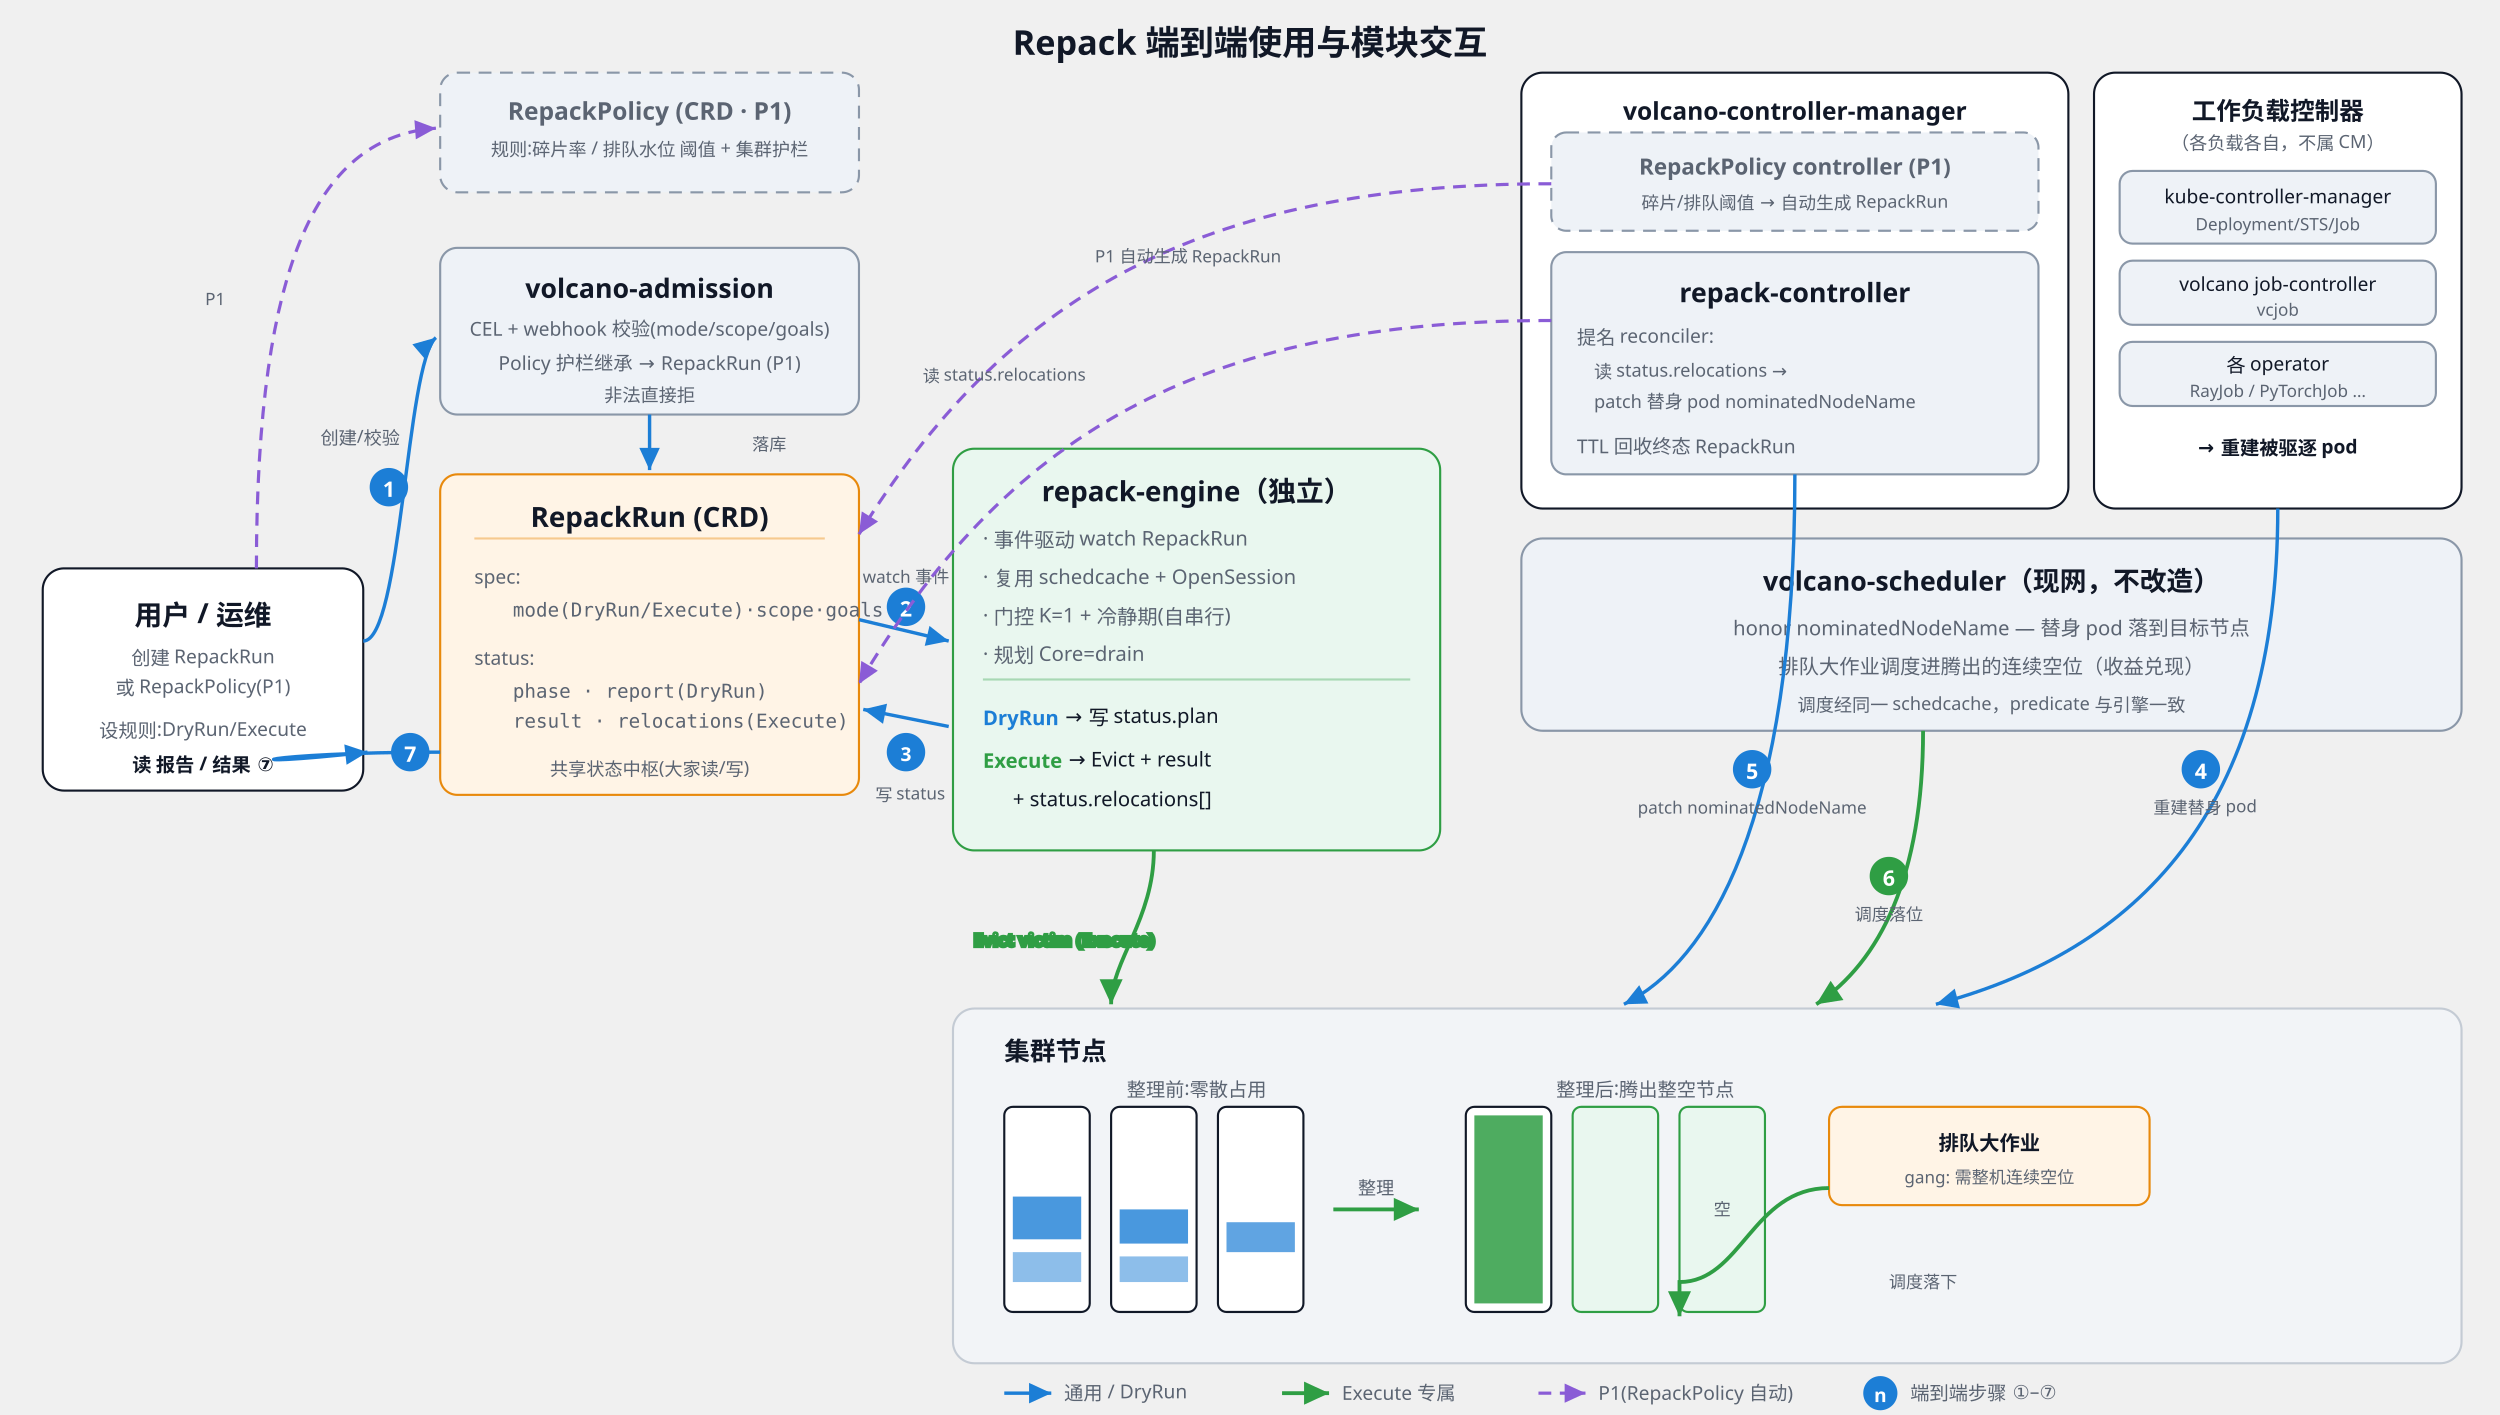
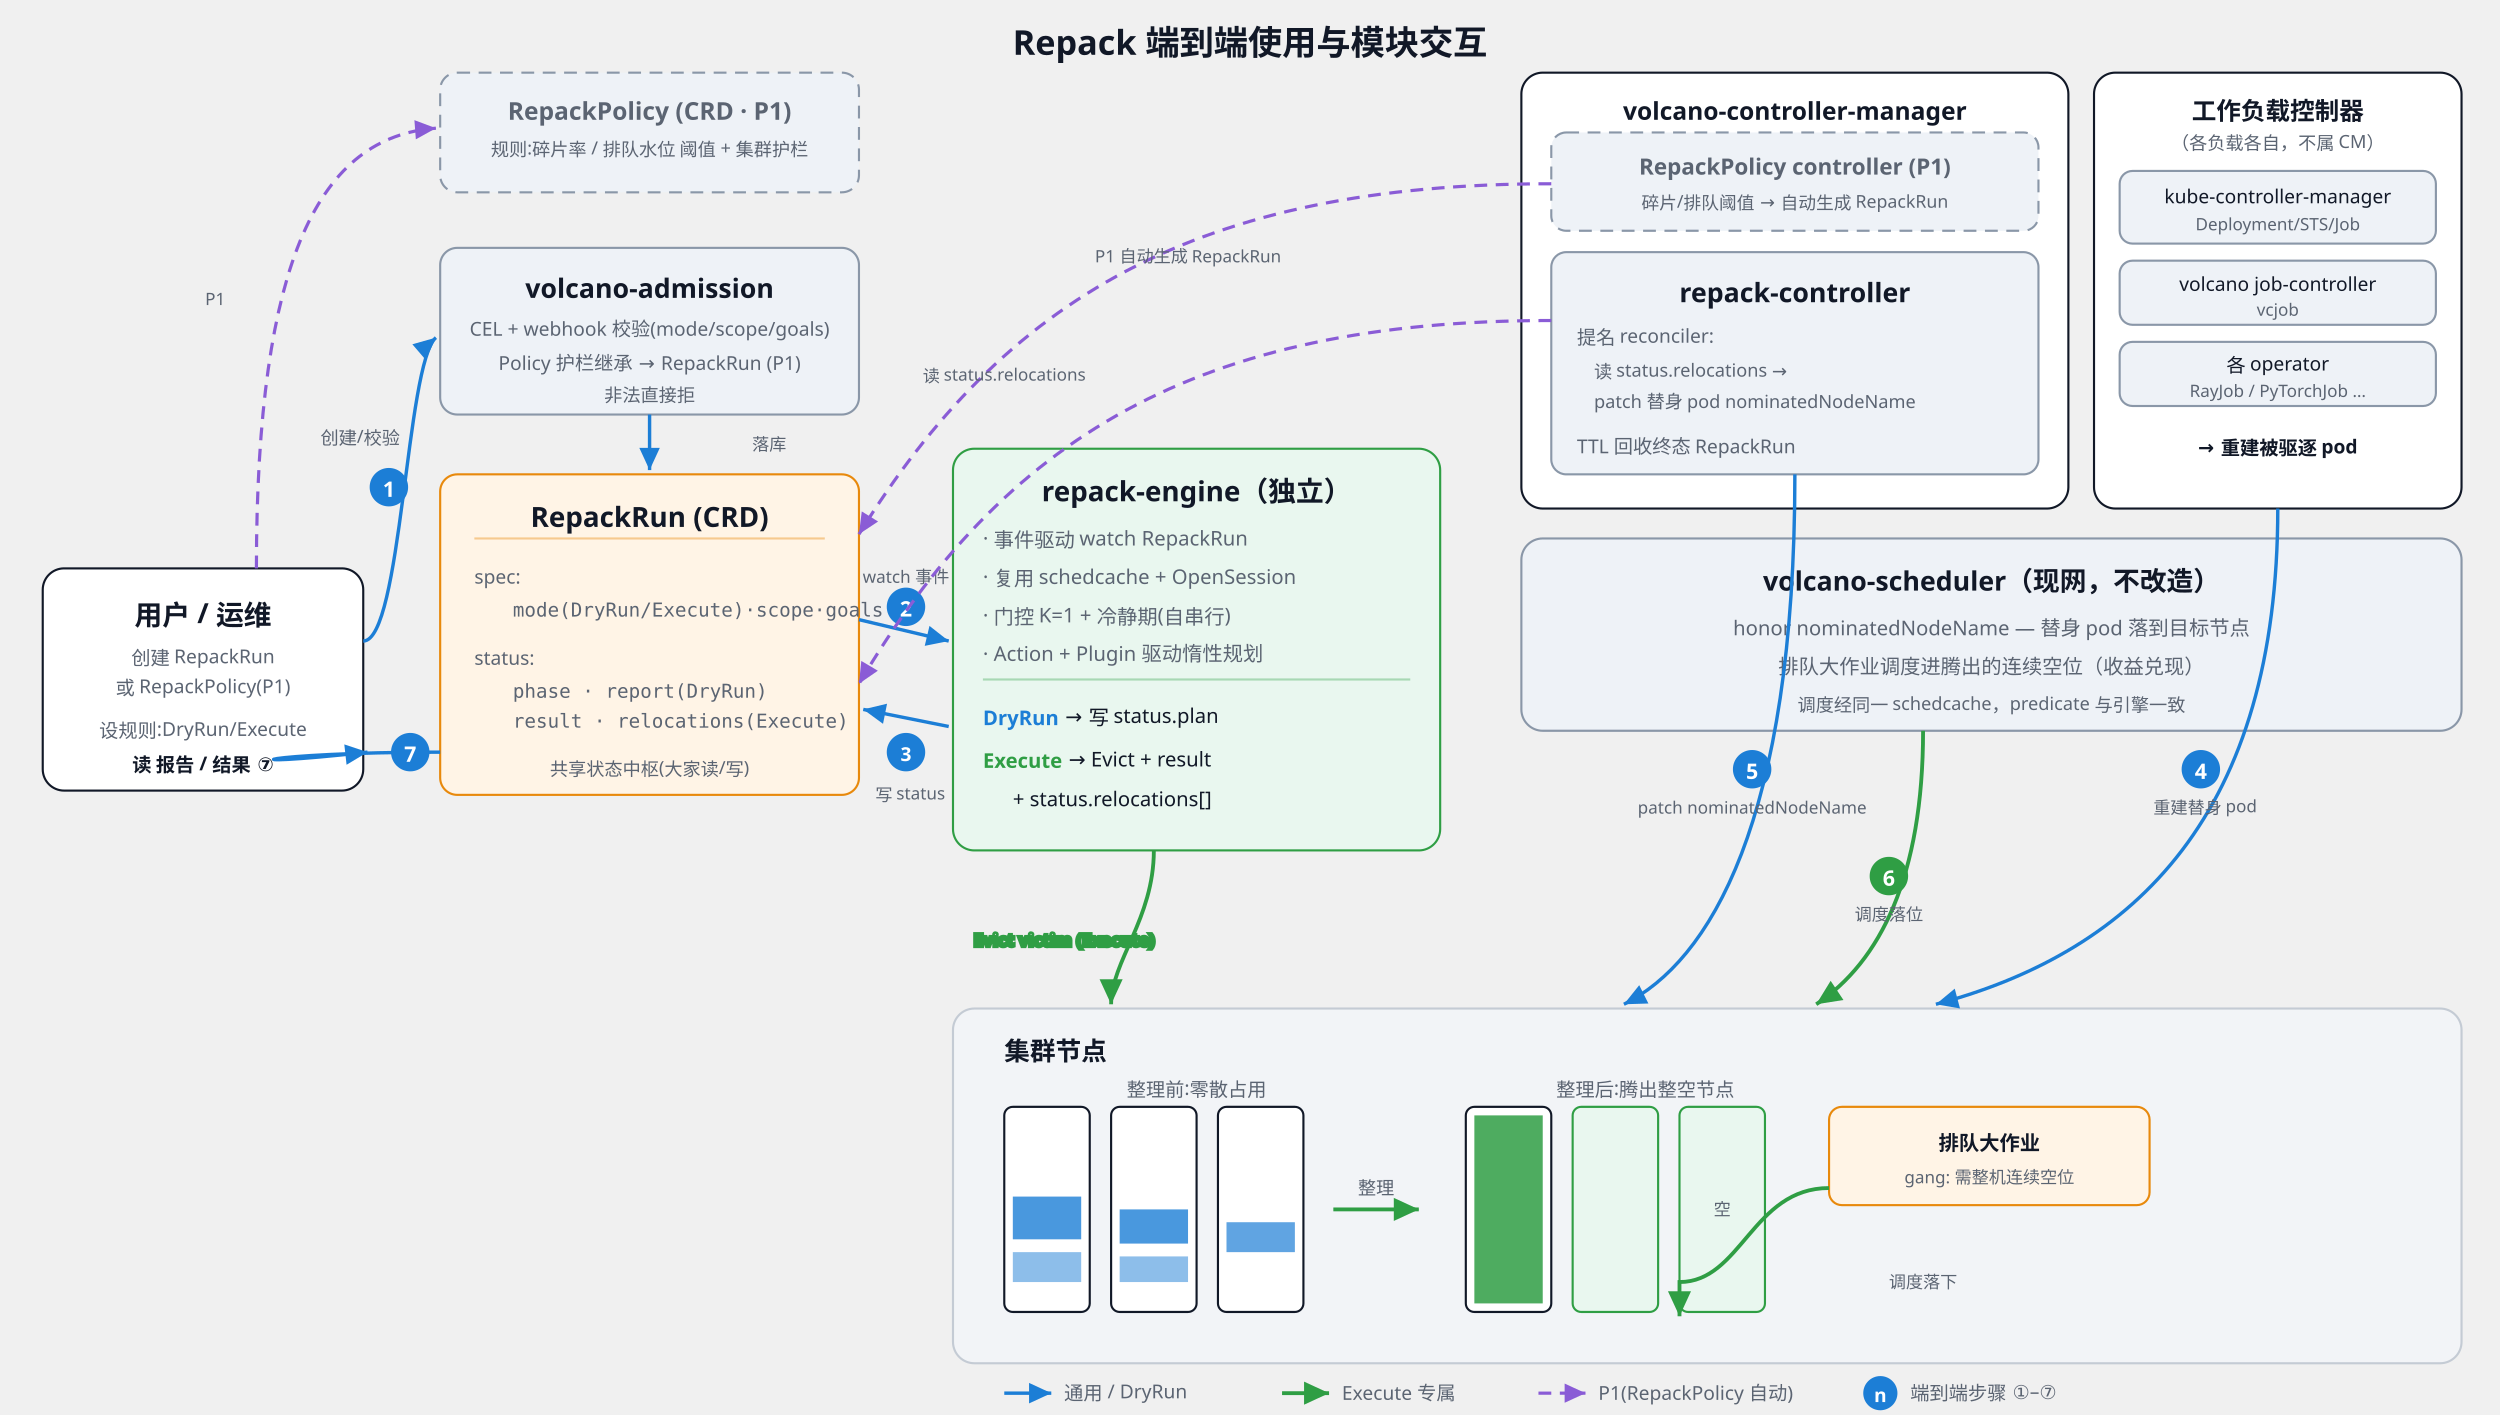
<svg xmlns="http://www.w3.org/2000/svg" viewBox="0 0 1170 662" font-family="ui-sans-serif, system-ui, sans-serif" role="img">
  <style>
    .t{fill:#111827;} .s{fill:#5b6472;}
    .m{font-family:ui-monospace,Menlo,monospace;}
    .mod{fill:#eef2f7;stroke:#8a97a8;}
    .hub{fill:#fff4e6;stroke:#e8890c;}
    .eng{fill:#e9f7ef;stroke:#2f9e44;}
    .usr{fill:#ffffff;stroke:#111827;}
    .clu{fill:#f2f4f7;stroke:#c4cbd4;}
    .dash{stroke-dasharray:6 4;}
    .a{stroke:#1c7ed6;fill:none;stroke-width:1.6;}
    .ag{stroke:#2f9e44;fill:none;stroke-width:1.8;}
    .ap{stroke:#8a5cd6;fill:none;stroke-width:1.5;stroke-dasharray:6 4;}
    text{dominant-baseline:middle;}
  </style>
  <defs>
    <marker id="b" markerWidth="9" markerHeight="9" refX="6.5" refY="3" orient="auto">
      <path d="M0,0 L6.5,3 L0,6 Z" fill="#1c7ed6" />
    </marker>
    <marker id="g" markerWidth="9" markerHeight="9" refX="6.5" refY="3" orient="auto">
      <path d="M0,0 L6.5,3 L0,6 Z" fill="#2f9e44" />
    </marker>
    <marker id="p" markerWidth="9" markerHeight="9" refX="6.5" refY="3" orient="auto">
      <path d="M0,0 L6.5,3 L0,6 Z" fill="#8a5cd6" />
    </marker>
  </defs>
  <text x="585" y="20" text-anchor="middle" font-size="16" font-weight="700" class="t">Repack 端到端使用与模块交互</text>
  <rect x="20" y="266" width="150" height="104" rx="10" class="usr" />
  <text x="95" y="288" text-anchor="middle" font-size="13" font-weight="700" class="t">用户 / 运维</text>
  <text x="95" y="308" text-anchor="middle" font-size="9" class="s">创建 RepackRun</text>
  <text x="95" y="322" text-anchor="middle" font-size="9" class="s">或 RepackPolicy(P1)</text>
  <text x="95" y="342" text-anchor="middle" font-size="9" class="s">设规则:DryRun/Execute</text>
  <text x="95" y="358" text-anchor="middle" font-size="9" font-weight="700" class="t">读 报告 / 结果 ⑦</text>
  <rect x="206" y="34" width="196" height="56" rx="8" class="mod dash" />
  <text x="304" y="52" text-anchor="middle" font-size="11.5" font-weight="700" class="s">RepackPolicy (CRD · P1)</text>
  <text x="304" y="70" text-anchor="middle" font-size="8.5" class="s">规则:碎片率 / 排队水位 阈值 + 集群护栏</text>
  <rect x="206" y="116" width="196" height="78" rx="8" class="mod" />
  <text x="304" y="135" text-anchor="middle" font-size="12.5" font-weight="700" class="t">volcano-admission</text>
  <text x="304" y="154" text-anchor="middle" font-size="9" class="s">CEL + webhook 校验(mode/scope/goals)</text>
  <text x="304" y="170" text-anchor="middle" font-size="9" class="s">Policy 护栏继承 → RepackRun (P1)</text>
  <text x="304" y="185" text-anchor="middle" font-size="8.5" class="s">非法直接拒</text>
  <rect x="206" y="222" width="196" height="150" rx="8" class="hub" />
  <text x="304" y="242" text-anchor="middle" font-size="13" font-weight="700" class="t">RepackRun (CRD)</text>
  <line x1="222" y1="252" x2="386" y2="252" stroke="#e8890c" opacity="0.4" />
  <text x="222" y="270" font-size="9" class="s">spec:</text>
  <text x="240" y="286" font-size="9" class="s m">mode(DryRun/Execute)·scope·goals</text>
  <text x="222" y="308" font-size="9" class="s">status:</text>
  <text x="240" y="324" font-size="9" class="s m">phase · report(DryRun)</text>
  <text x="240" y="338" font-size="9" class="s m">result · relocations(Execute)</text>
  <text x="304" y="360" text-anchor="middle" font-size="8.5" class="s">共享状态中枢(大家读/写)</text>
  <rect x="446" y="210" width="228" height="188" rx="10" class="eng" />
  <text x="560" y="230" text-anchor="middle" font-size="13" font-weight="700" class="t">repack-engine（独立）</text>
  <text x="460" y="252" font-size="9.5" class="s">· 事件驱动 watch RepackRun</text>
  <text x="460" y="270" font-size="9.5" class="s">· 复用 schedcache + OpenSession</text>
  <text x="460" y="288" font-size="9.5" class="s">· 门控 K=1 + 冷静期(自串行)</text>
-   <text x="460" y="306" font-size="9.5" class="s">· 规划 Core=drain</text>
+   <text x="460" y="306" font-size="9.5" class="s">· Action + Plugin 驱动惰性规划</text>
  <line x1="460" y1="318" x2="660" y2="318" stroke="#2f9e44" opacity="0.35" />
  <text x="460" y="336" font-size="9.5" class="t">
    <tspan fill="#1c7ed6" font-weight="700">DryRun</tspan> → 写 status.plan</text>
  <text x="460" y="356" font-size="9.5" class="t">
    <tspan fill="#2f9e44" font-weight="700">Execute</tspan> → Evict + result</text>
  <text x="474" y="374" font-size="9.5" class="t">+ status.relocations[]</text>
  <rect x="712" y="34" width="256" height="204" rx="10" class="usr" />
  <text x="840" y="52" text-anchor="middle" font-size="11.5" font-weight="700" class="t">volcano-controller-manager</text>
  <rect x="726" y="62" width="228" height="46" rx="7" class="mod dash" />
  <text x="840" y="78" text-anchor="middle" font-size="10.5" font-weight="700" class="s">RepackPolicy controller (P1)</text>
  <text x="840" y="95" text-anchor="middle" font-size="8.3" class="s">碎片/排队阈值 → 自动生成 RepackRun</text>
  <rect x="726" y="118" width="228" height="104" rx="7" class="mod" />
  <text x="840" y="137" text-anchor="middle" font-size="12.5" font-weight="700" class="t">repack-controller</text>
  <text x="738" y="158" font-size="9" class="s">提名 reconciler:</text>
  <text x="746" y="174" font-size="8.5" class="s">读 status.relocations →</text>
  <text x="746" y="188" font-size="8.5" class="s">patch 替身 pod nominatedNodeName</text>
  <text x="738" y="209" font-size="9" class="s">TTL 回收终态 RepackRun</text>
  <rect x="980" y="34" width="172" height="204" rx="10" class="usr" />
  <text x="1066" y="52" text-anchor="middle" font-size="11.5" font-weight="700" class="t">工作负载控制器</text>
  <text x="1066" y="67" text-anchor="middle" font-size="8.5" class="s">（各负载各自，不属 CM）</text>
  <rect x="992" y="80" width="148" height="34" rx="6" class="mod" />
  <text x="1066" y="92" text-anchor="middle" font-size="9" class="t">kube-controller-manager</text>
  <text x="1066" y="105" text-anchor="middle" font-size="8" class="s">Deployment/STS/Job</text>
  <rect x="992" y="122" width="148" height="30" rx="6" class="mod" />
  <text x="1066" y="133" text-anchor="middle" font-size="9" class="t">volcano job-controller</text>
  <text x="1066" y="145" text-anchor="middle" font-size="8" class="s">vcjob</text>
  <rect x="992" y="160" width="148" height="30" rx="6" class="mod" />
  <text x="1066" y="171" text-anchor="middle" font-size="9" class="t">各 operator</text>
  <text x="1066" y="183" text-anchor="middle" font-size="8" class="s">RayJob / PyTorchJob …</text>
  <text x="1066" y="210" text-anchor="middle" font-size="9" font-weight="700" class="t">→ 重建被驱逐 pod</text>
  <rect x="712" y="252" width="440" height="90" rx="10" class="mod" />
  <text x="932" y="272" text-anchor="middle" font-size="12.5" font-weight="700" class="t">volcano-scheduler（现网，不改造）</text>
  <text x="932" y="294" text-anchor="middle" font-size="9.5" class="s">honor nominatedNodeName — 替身 pod 落到目标节点</text>
  <text x="932" y="312" text-anchor="middle" font-size="9.5" class="s">排队大作业调度进腾出的连续空位（收益兑现）</text>
  <text x="932" y="330" text-anchor="middle" font-size="8.5" class="s">调度经同一 schedcache，predicate 与引擎一致</text>
  <rect x="446" y="472" width="706" height="166" rx="10" class="clu" />
  <text x="470" y="492" font-size="12" font-weight="700" class="t">集群节点</text>
  <text x="560" y="510" text-anchor="middle" font-size="9" class="s">整理前:零散占用</text>
  <g>
    <rect x="470" y="518" width="40" height="96" rx="4" class="usr" />
    <rect x="474" y="560" width="32" height="20" fill="#1c7ed6" opacity="0.8" />
    <rect x="474" y="586" width="32" height="14" fill="#1c7ed6" opacity="0.5" />
    <rect x="520" y="518" width="40" height="96" rx="4" class="usr" />
    <rect x="524" y="566" width="32" height="16" fill="#1c7ed6" opacity="0.8" />
    <rect x="524" y="588" width="32" height="12" fill="#1c7ed6" opacity="0.5" />
    <rect x="570" y="518" width="40" height="96" rx="4" class="usr" />
    <rect x="574" y="572" width="32" height="14" fill="#1c7ed6" opacity="0.7" />
  </g>
  <path d="M624,566 h40" class="ag" marker-end="url(#g)" />
  <text x="644" y="556" text-anchor="middle" font-size="8.5" class="s">整理</text>
  <text x="770" y="510" text-anchor="middle" font-size="9" class="s">整理后:腾出整空节点</text>
  <g>
    <rect x="686" y="518" width="40" height="96" rx="4" class="usr" />
    <rect x="690" y="522" width="32" height="88" fill="#2f9e44" opacity="0.85" />
    <rect x="736" y="518" width="40" height="96" rx="4" class="eng" />
    <rect x="786" y="518" width="40" height="96" rx="4" class="eng" />
    <text x="806" y="566" text-anchor="middle" font-size="8" class="s">空</text>
  </g>
  <rect x="856" y="518" width="150" height="46" rx="6" class="hub" />
  <text x="931" y="535" text-anchor="middle" font-size="9.5" font-weight="700" class="t">排队大作业</text>
  <text x="931" y="551" text-anchor="middle" font-size="8" class="s">gang: 需整机连续空位</text>
  <path d="M856,556 C820,556 815,600 786,600 L786,616" class="ag" marker-end="url(#g)" />
  <text x="900" y="600" text-anchor="middle" font-size="8" class="s">调度落下</text>
  <path d="M170,300 C188,300 190,170 204,158" class="a" marker-end="url(#b)" />
  <circle cx="182" cy="228" r="9" fill="#1c7ed6" />
  <text x="182" y="229" text-anchor="middle" font-size="10" font-weight="700" fill="#fff">1</text>
  <text x="150" y="205" font-size="8.5" class="s">创建/校验</text>
  <path d="M120,266 C120,120 150,64 204,60" class="ap" marker-end="url(#p)" />
  <text x="96" y="140" font-size="8" class="s">P1</text>
  <path d="M304,194 L304,220" class="a" marker-end="url(#b)" />
  <text x="352" y="208" font-size="8" class="s">落库</text>
  <path d="M726,86 C560,86 470,140 402,250" class="ap" marker-end="url(#p)" />
  <text x="556" y="120" text-anchor="middle" font-size="8" class="s">P1 自动生成 RepackRun</text>
  <path d="M402,290 L444,300" class="a" marker-end="url(#b)" />
  <circle cx="424" cy="284" r="9" fill="#1c7ed6" />
  <text x="424" y="285" text-anchor="middle" font-size="10" font-weight="700" fill="#fff">2</text>
  <text x="424" y="270" text-anchor="middle" font-size="8" class="s">watch 事件</text>
  <path d="M444,340 L404,332" class="a" marker-end="url(#b)" />
  <circle cx="424" cy="352" r="9" fill="#1c7ed6" />
  <text x="424" y="353" text-anchor="middle" font-size="9" font-weight="700" fill="#fff">3</text>
  <text x="426" y="372" text-anchor="middle" font-size="8" class="s">写 status</text>
  <path d="M540,398 C540,430 520,450 520,470" class="ag" marker-end="url(#g)" />
  <text x="498" y="440" text-anchor="middle" font-size="8" class="ag" font-weight="600">Evict victim (Execute)</text>
  <path d="M1066,238 C1066,380 1000,445 906,470" class="a" marker-end="url(#b)" />
  <circle cx="1030" cy="360" r="9" fill="#1c7ed6" />
  <text x="1030" y="361" text-anchor="middle" font-size="10" font-weight="700" fill="#fff">4</text>
  <text x="1032" y="378" text-anchor="middle" font-size="8" class="s">重建替身 pod</text>
  <path d="M840,222 C840,385 800,450 760,470" class="a" marker-end="url(#b)" />
  <circle cx="820" cy="360" r="9" fill="#1c7ed6" />
  <text x="820" y="361" text-anchor="middle" font-size="10" font-weight="700" fill="#fff">5</text>
  <text x="820" y="378" text-anchor="middle" font-size="8" class="s">patch nominatedNodeName</text>
  <path d="M726,150 C560,150 470,205 402,320" class="ap" marker-end="url(#p)" />
  <text x="470" y="176" text-anchor="middle" font-size="8" class="s">读 status.relocations</text>
  <path d="M900,342 C900,410 880,450 850,470" class="ag" marker-end="url(#g)" />
  <circle cx="884" cy="410" r="9" fill="#2f9e44" />
  <text x="884" y="411" text-anchor="middle" font-size="10" font-weight="700" fill="#fff">6</text>
  <text x="884" y="428" text-anchor="middle" font-size="8" class="s">调度落位</text>
  <path d="M206,352 C120,352 100,360 172,352" class="a" marker-end="url(#b)" />
  <circle cx="192" cy="352" r="9" fill="#1c7ed6" />
  <text x="192" y="353" text-anchor="middle" font-size="10" font-weight="700" fill="#fff">7</text>
  <g font-size="9">
    <line x1="470" y1="652" x2="492" y2="652" class="a" marker-end="url(#b)" />
    <text x="498" y="652" class="s">通用 / DryRun</text>
    <line x1="600" y1="652" x2="622" y2="652" class="ag" marker-end="url(#g)" />
    <text x="628" y="652" class="s">Execute 专属</text>
    <line x1="720" y1="652" x2="742" y2="652" class="ap" marker-end="url(#p)" />
    <text x="748" y="652" class="s">P1(RepackPolicy 自动)</text>
    <circle cx="880" cy="652" r="8" fill="#1c7ed6" />
    <text x="880" y="653" text-anchor="middle" font-size="9" font-weight="700" fill="#fff">n</text>
    <text x="894" y="652" class="s">端到端步骤 ①–⑦</text>
  </g>
</svg>
